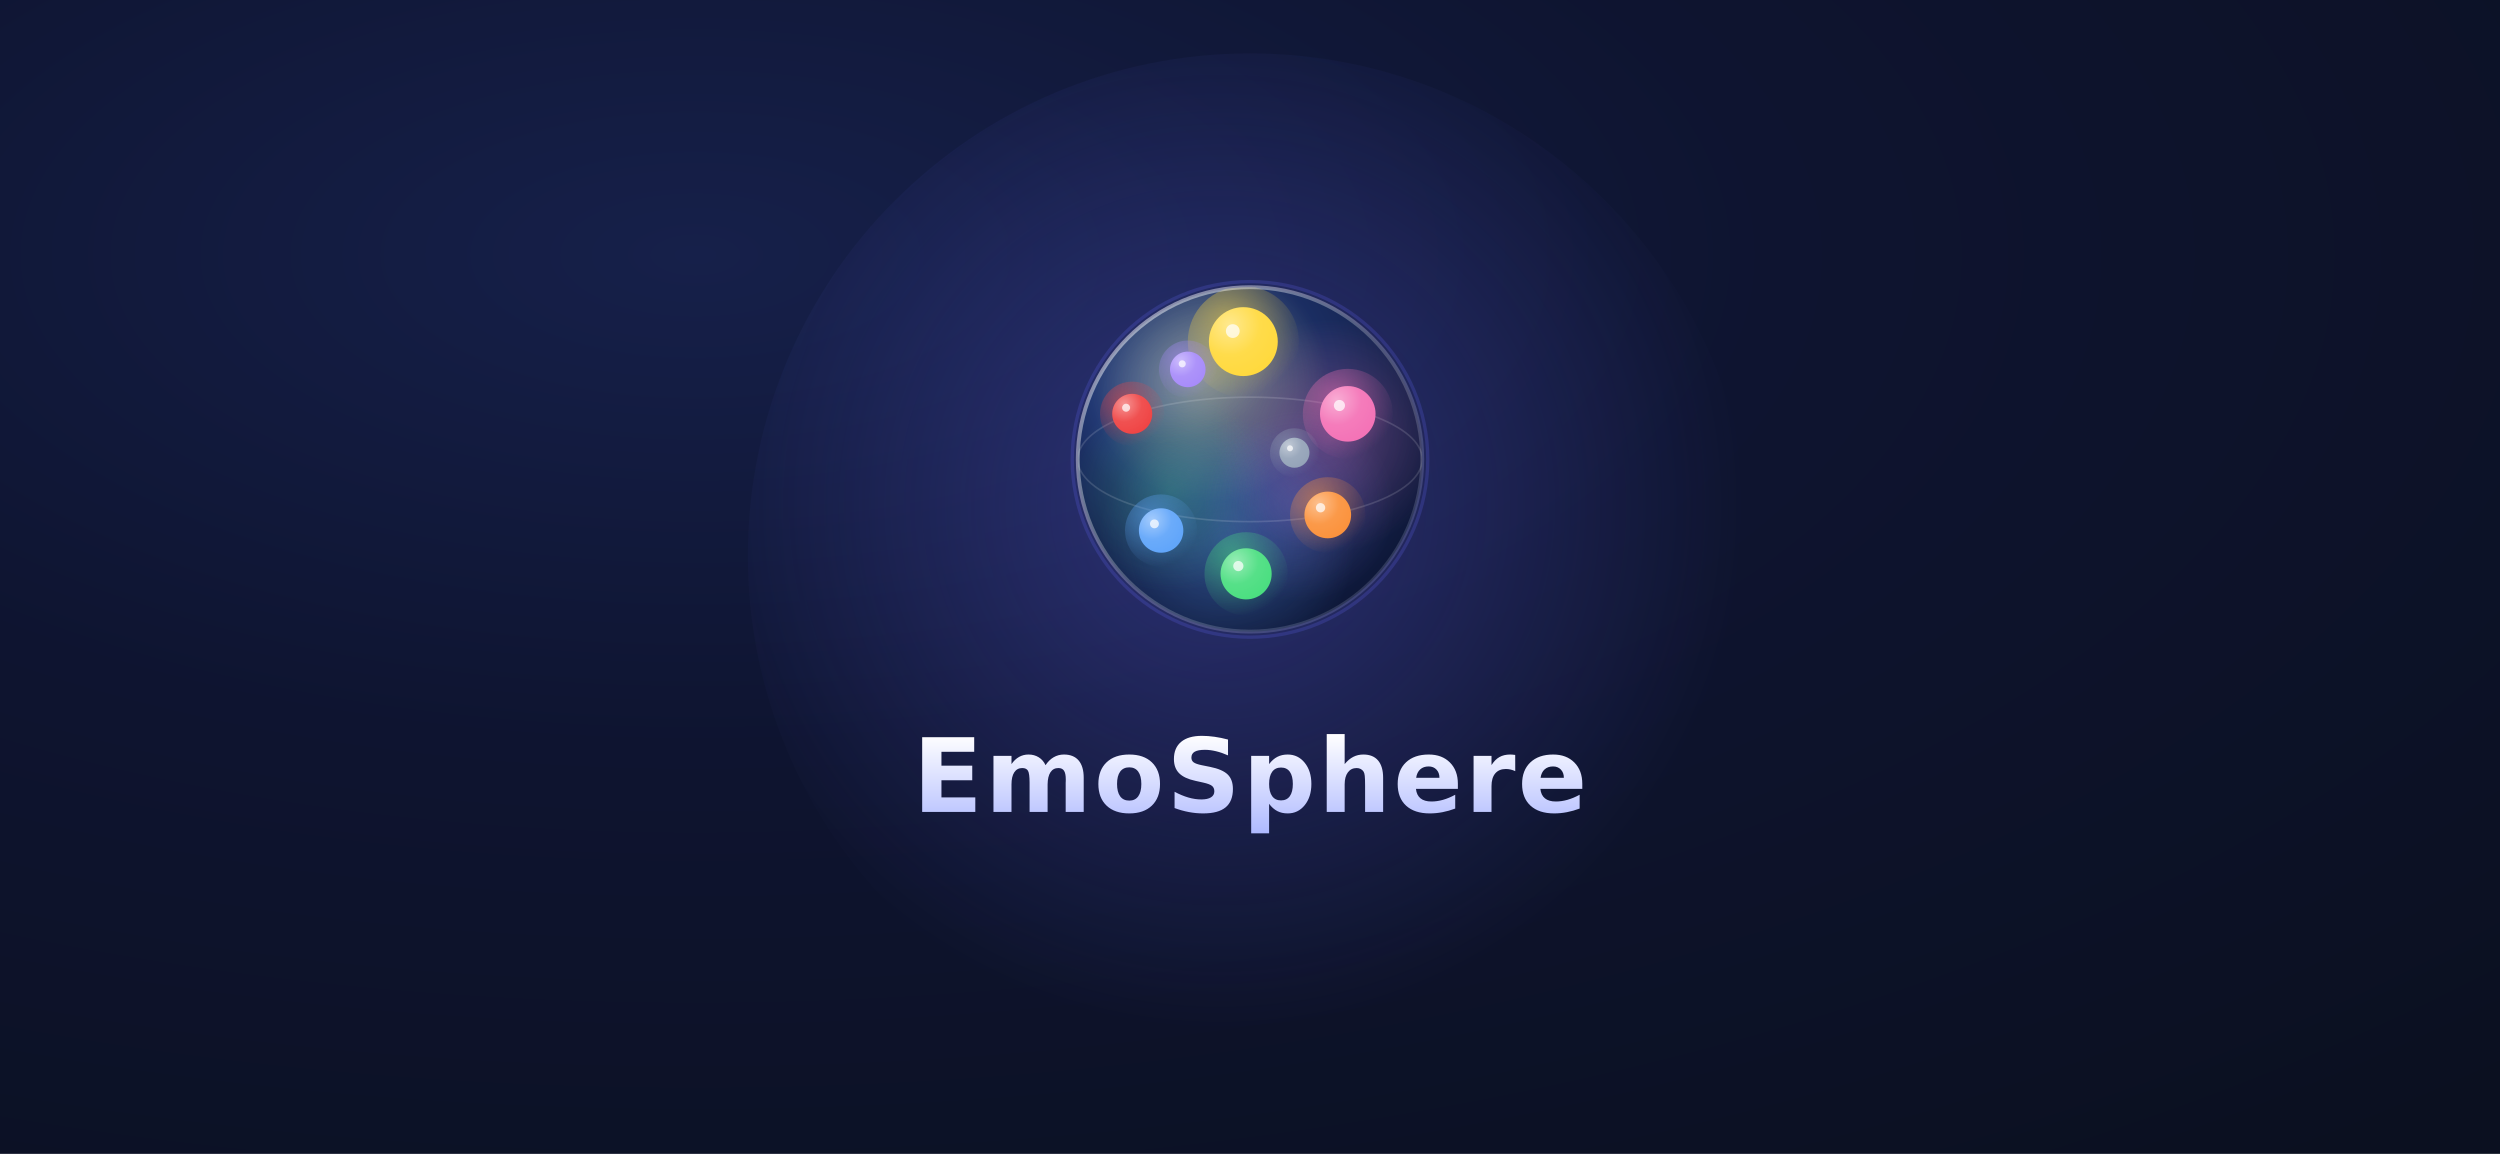
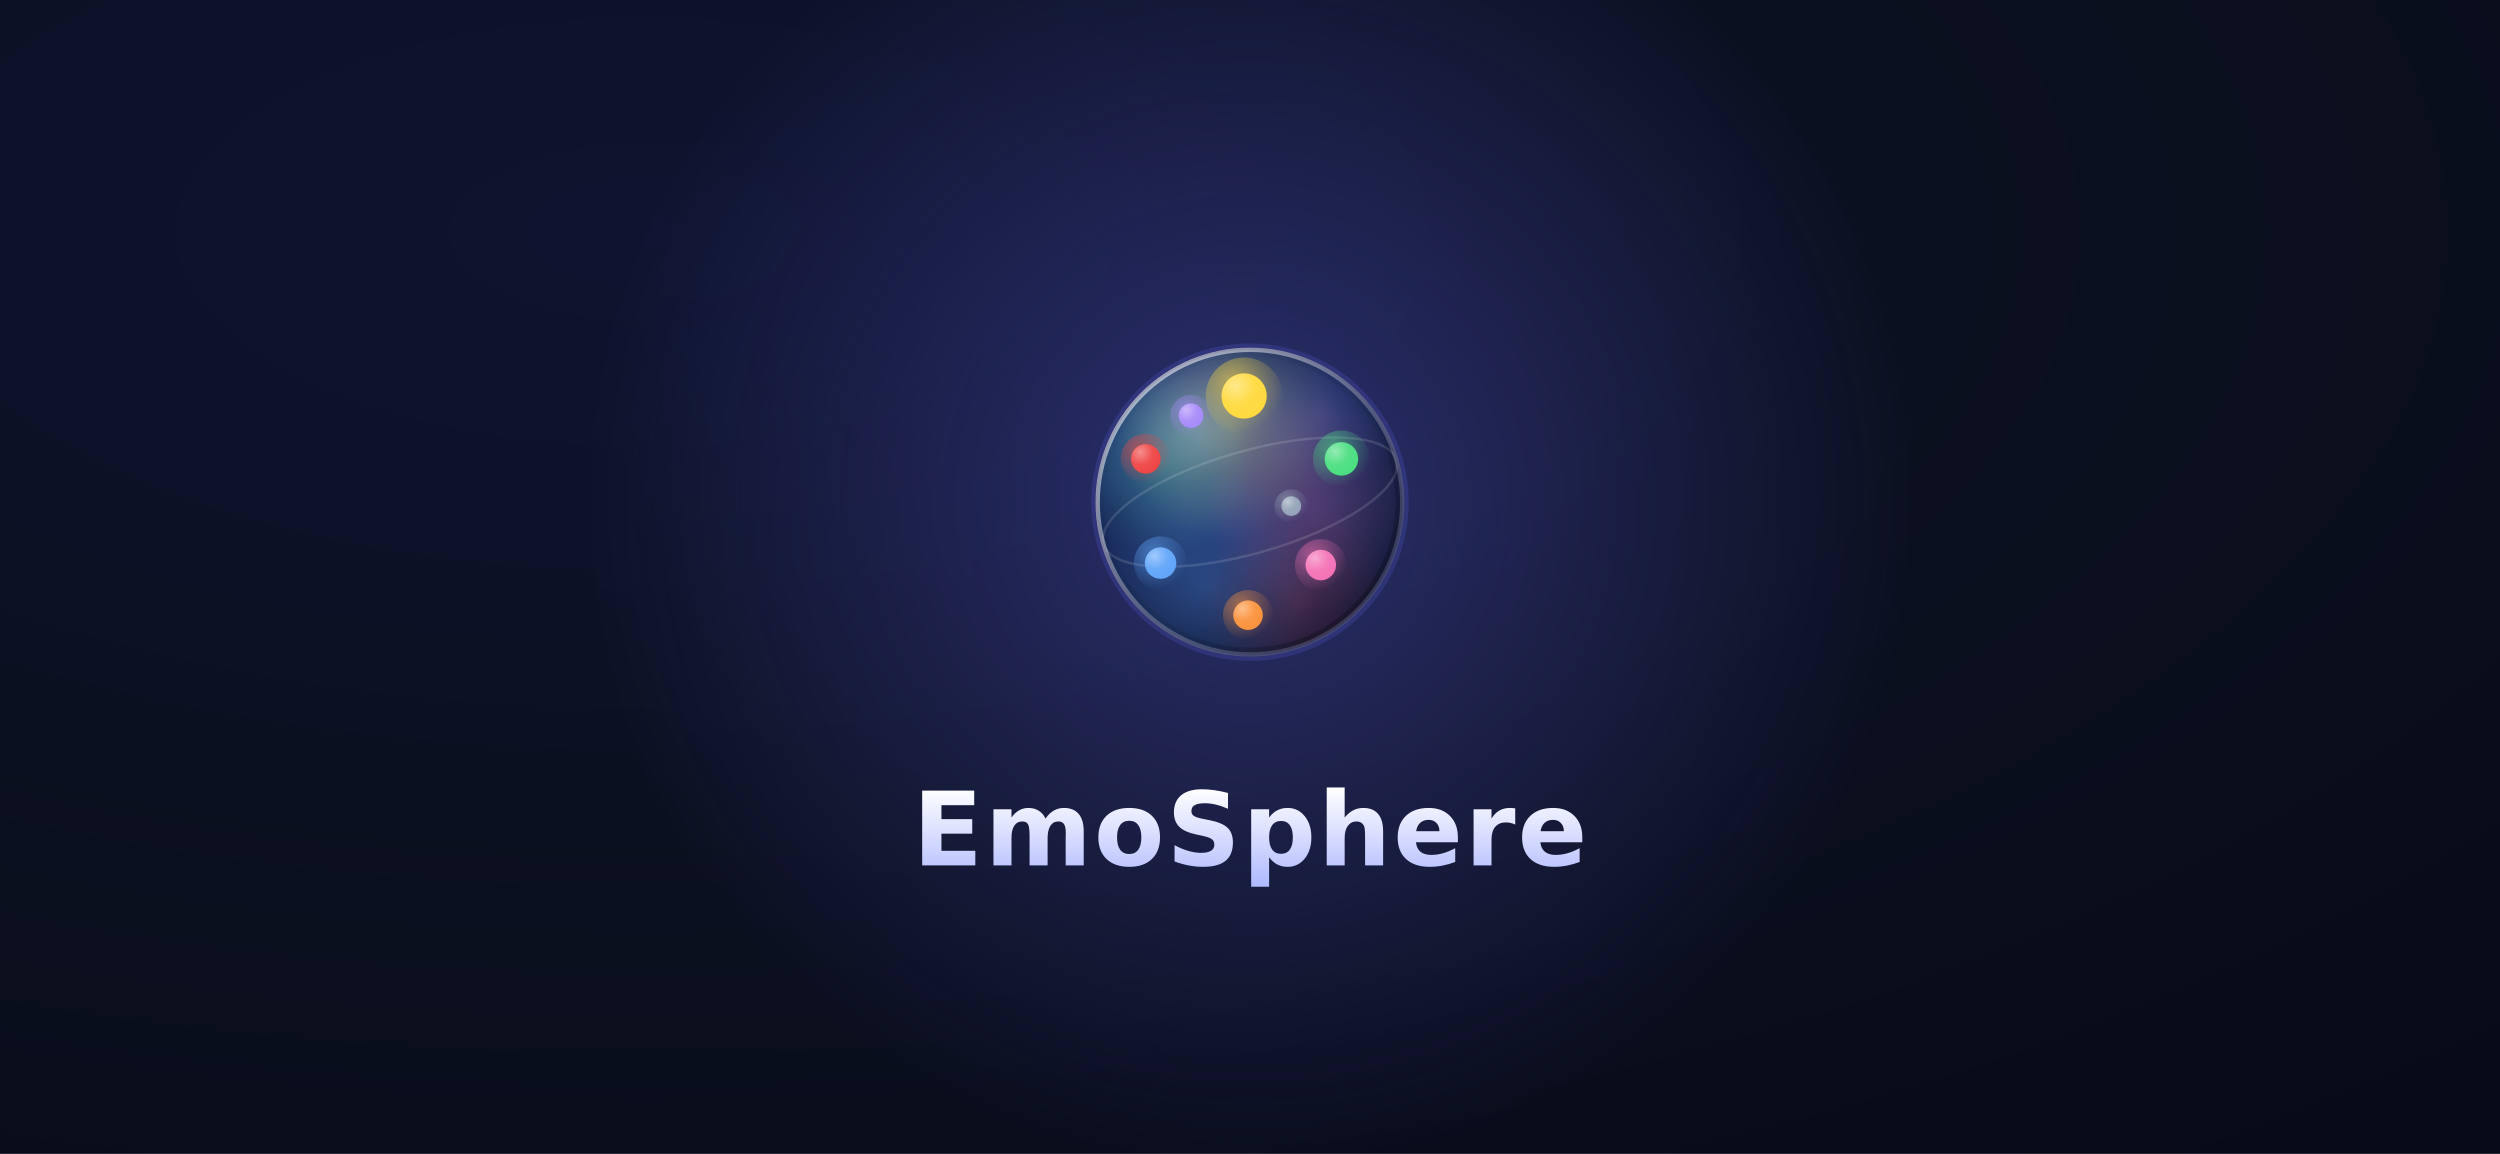
<svg xmlns="http://www.w3.org/2000/svg" width="2340" height="1080" viewBox="0 0 2340 1080">
  <defs>
-     <radialGradient id="bg" cx="28%" cy="22%" r="102%">
-       <stop offset="0%" stop-color="#16204A" />
-       <stop offset="42%" stop-color="#0E1430" />
-       <stop offset="100%" stop-color="#0B1020" />
+     <radialGradient id="bg" cx="26%" cy="20%" r="108%">
+       <stop offset="0%" stop-color="#0E1430" />
+       <stop offset="46%" stop-color="#0B1020" />
+       <stop offset="100%" stop-color="#070A18" />
    </radialGradient>
-     <radialGradient id="halo" cx="47%" cy="45%" r="52%">
-       <stop offset="0%" stop-color="#6366F1" stop-opacity="0.34" />
+     <radialGradient id="halo" cx="50%" cy="50%" r="50%">
+       <stop offset="0%" stop-color="#6366F1" stop-opacity="0.36" />
      <stop offset="100%" stop-color="#6366F1" stop-opacity="0" />
    </radialGradient>
-     <radialGradient id="sph" cx="34%" cy="28%" r="84%">
+     <radialGradient id="sph" cx="33%" cy="27%" r="86%">
      <stop offset="0%" stop-color="#3E63B4" />
      <stop offset="45%" stop-color="#1B2E63" />
      <stop offset="100%" stop-color="#0B1330" />
    </radialGradient>
-     <linearGradient id="rim" x1="230" y1="230" x2="800" y2="810" gradientUnits="userSpaceOnUse">
-       <stop offset="0%" stop-color="#FFFFFF" stop-opacity="0.55" />
-       <stop offset="50%" stop-color="#FFFFFF" stop-opacity="0.22" />
-       <stop offset="100%" stop-color="#A9B6F0" stop-opacity="0.16" />
+     <linearGradient id="rim" x1="250" y1="240" x2="790" y2="800" gradientUnits="userSpaceOnUse">
+       <stop offset="0%" stop-color="#FFFFFF" stop-opacity="0.62" />
+       <stop offset="52%" stop-color="#FFFFFF" stop-opacity="0.24" />
+       <stop offset="100%" stop-color="#A9B6F0" stop-opacity="0.18" />
    </linearGradient>
-     <radialGradient id="dotlight" cx="30%" cy="26%" r="80%">
-       <stop offset="0%" stop-color="#FFFFFF" stop-opacity="0.42" />
-       <stop offset="55%" stop-color="#FFFFFF" stop-opacity="0.07" />
+     <linearGradient id="rimshade" x1="250" y1="240" x2="790" y2="800" gradientUnits="userSpaceOnUse">
+       <stop offset="0%" stop-color="#05070F" stop-opacity="0" />
+       <stop offset="60%" stop-color="#05070F" stop-opacity="0.10" />
+       <stop offset="100%" stop-color="#05070F" stop-opacity="0.42" />
+     </linearGradient>
+     <radialGradient id="dotlight" cx="31%" cy="27%" r="78%">
+       <stop offset="0%" stop-color="#FFFFFF" stop-opacity="0.40" />
+       <stop offset="55%" stop-color="#FFFFFF" stop-opacity="0.06" />
      <stop offset="100%" stop-color="#FFFFFF" stop-opacity="0" />
    </radialGradient>
    <radialGradient id="spechilite">
-       <stop offset="0%" stop-color="#FFFFFF" stop-opacity="0.10" />
+       <stop offset="0%" stop-color="#FFFFFF" stop-opacity="0.11" />
      <stop offset="100%" stop-color="#FFFFFF" stop-opacity="0" />
    </radialGradient>
    <linearGradient id="wm" x1="0" y1="0" x2="0" y2="1">
      <stop offset="0%" stop-color="#FFFFFF" />
      <stop offset="100%" stop-color="#AEB9FF" />
    </linearGradient>
+     <radialGradient id="neb0">
+       <stop offset="0%" stop-color="#FFD93D" stop-opacity="0.9" />
+       <stop offset="100%" stop-color="#FFD93D" stop-opacity="0" />
+     </radialGradient>
+     <radialGradient id="neb1">
+       <stop offset="0%" stop-color="#F472B6" stop-opacity="0.9" />
+       <stop offset="100%" stop-color="#F472B6" stop-opacity="0" />
+     </radialGradient>
+     <radialGradient id="neb2">
+       <stop offset="0%" stop-color="#60A5FA" stop-opacity="0.9" />
+       <stop offset="100%" stop-color="#60A5FA" stop-opacity="0" />
+     </radialGradient>
+     <radialGradient id="neb3">
+       <stop offset="0%" stop-color="#4ADE80" stop-opacity="0.9" />
+       <stop offset="100%" stop-color="#4ADE80" stop-opacity="0" />
+     </radialGradient>
+     <radialGradient id="neb4">
+       <stop offset="0%" stop-color="#EF4444" stop-opacity="0.9" />
+       <stop offset="100%" stop-color="#EF4444" stop-opacity="0" />
+     </radialGradient>
+     <radialGradient id="neb5">
+       <stop offset="0%" stop-color="#A78BFA" stop-opacity="0.9" />
+       <stop offset="100%" stop-color="#A78BFA" stop-opacity="0" />
+     </radialGradient>
+     <radialGradient id="glow0" cx="35%" cy="30%" r="70%">
+       <stop offset="0%" stop-color="#FFD93D" stop-opacity="0.55" />
+       <stop offset="100%" stop-color="#FFD93D" stop-opacity="0" />
+     </radialGradient>
+     <radialGradient id="glow1" cx="35%" cy="30%" r="70%">
+       <stop offset="0%" stop-color="#4ADE80" stop-opacity="0.55" />
+       <stop offset="100%" stop-color="#4ADE80" stop-opacity="0" />
+     </radialGradient>
+     <radialGradient id="glow2" cx="35%" cy="30%" r="70%">
+       <stop offset="0%" stop-color="#60A5FA" stop-opacity="0.55" />
+       <stop offset="100%" stop-color="#60A5FA" stop-opacity="0" />
+     </radialGradient>
+     <radialGradient id="glow3" cx="35%" cy="30%" r="70%">
+       <stop offset="0%" stop-color="#F472B6" stop-opacity="0.55" />
+       <stop offset="100%" stop-color="#F472B6" stop-opacity="0" />
+     </radialGradient>
+     <radialGradient id="glow4" cx="35%" cy="30%" r="70%">
+       <stop offset="0%" stop-color="#FB923C" stop-opacity="0.55" />
+       <stop offset="100%" stop-color="#FB923C" stop-opacity="0" />
+     </radialGradient>
+     <radialGradient id="glow5" cx="35%" cy="30%" r="70%">
+       <stop offset="0%" stop-color="#EF4444" stop-opacity="0.55" />
+       <stop offset="100%" stop-color="#EF4444" stop-opacity="0" />
+     </radialGradient>
+     <radialGradient id="glow6" cx="35%" cy="30%" r="70%">
+       <stop offset="0%" stop-color="#A78BFA" stop-opacity="0.55" />
+       <stop offset="100%" stop-color="#A78BFA" stop-opacity="0" />
+     </radialGradient>
+     <radialGradient id="glow7" cx="35%" cy="30%" r="70%">
+       <stop offset="0%" stop-color="#94A3B8" stop-opacity="0.55" />
+       <stop offset="100%" stop-color="#94A3B8" stop-opacity="0" />
+     </radialGradient>
    <clipPath id="clip">
      <circle cx="512" cy="512" r="310" />
    </clipPath>
-     <radialGradient id="neb_joy">
-       <stop offset="0%" stop-color="#FFD93D" stop-opacity="0.34" />
-       <stop offset="100%" stop-color="#FFD93D" stop-opacity="0" />
-     </radialGradient>
-     <radialGradient id="neb_love">
-       <stop offset="0%" stop-color="#F472B6" stop-opacity="0.3" />
-       <stop offset="100%" stop-color="#F472B6" stop-opacity="0" />
-     </radialGradient>
-     <radialGradient id="neb_sad">
-       <stop offset="0%" stop-color="#60A5FA" stop-opacity="0.3" />
-       <stop offset="100%" stop-color="#60A5FA" stop-opacity="0" />
-     </radialGradient>
-     <radialGradient id="neb_calm">
-       <stop offset="0%" stop-color="#4ADE80" stop-opacity="0.26" />
-       <stop offset="100%" stop-color="#4ADE80" stop-opacity="0" />
-     </radialGradient>
-     <radialGradient id="neb_fear">
-       <stop offset="0%" stop-color="#A78BFA" stop-opacity="0.22" />
-       <stop offset="100%" stop-color="#A78BFA" stop-opacity="0" />
-     </radialGradient>
-     <radialGradient id="glow_joy" cx="35%" cy="30%" r="72%">
-       <stop offset="0%" stop-color="#FFD93D" stop-opacity="0.50" />
-       <stop offset="100%" stop-color="#FFD93D" stop-opacity="0" />
-     </radialGradient>
-     <radialGradient id="glow_calm" cx="35%" cy="30%" r="72%">
-       <stop offset="0%" stop-color="#4ADE80" stop-opacity="0.50" />
-       <stop offset="100%" stop-color="#4ADE80" stop-opacity="0" />
-     </radialGradient>
-     <radialGradient id="glow_love" cx="35%" cy="30%" r="72%">
-       <stop offset="0%" stop-color="#F472B6" stop-opacity="0.50" />
-       <stop offset="100%" stop-color="#F472B6" stop-opacity="0" />
-     </radialGradient>
-     <radialGradient id="glow_surprise" cx="35%" cy="30%" r="72%">
-       <stop offset="0%" stop-color="#FB923C" stop-opacity="0.50" />
-       <stop offset="100%" stop-color="#FB923C" stop-opacity="0" />
-     </radialGradient>
-     <radialGradient id="glow_sad" cx="35%" cy="30%" r="72%">
-       <stop offset="0%" stop-color="#60A5FA" stop-opacity="0.50" />
-       <stop offset="100%" stop-color="#60A5FA" stop-opacity="0" />
-     </radialGradient>
-     <radialGradient id="glow_anger" cx="35%" cy="30%" r="72%">
-       <stop offset="0%" stop-color="#EF4444" stop-opacity="0.50" />
-       <stop offset="100%" stop-color="#EF4444" stop-opacity="0" />
-     </radialGradient>
-     <radialGradient id="glow_fear" cx="35%" cy="30%" r="72%">
-       <stop offset="0%" stop-color="#A78BFA" stop-opacity="0.50" />
-       <stop offset="100%" stop-color="#A78BFA" stop-opacity="0" />
-     </radialGradient>
-     <radialGradient id="glow_tired" cx="35%" cy="30%" r="72%">
-       <stop offset="0%" stop-color="#94A3B8" stop-opacity="0.50" />
-       <stop offset="100%" stop-color="#94A3B8" stop-opacity="0" />
-     </radialGradient>
  </defs>
  <rect width="2340" height="1080" fill="url(#bg)" />
-   <circle cx="1170" cy="520" r="470" fill="url(#halo)" />
-   <g transform="translate(1170,430) scale(0.52) translate(-512,-512)">
+   <circle cx="1170" cy="470" r="620" fill="url(#halo)" />
+   <g transform="translate(1170,470) scale(0.46) translate(-512,-512)">
    <g clip-path="url(#clip)">
      <circle cx="512" cy="512" r="310" fill="url(#sph)" />
-       <circle cx="440" cy="372" r="216" fill="url(#neb_joy)" />
-       <circle cx="656" cy="470" r="210" fill="url(#neb_love)" />
-       <circle cx="470" cy="664" r="230" fill="url(#neb_sad)" />
-       <circle cx="368" cy="568" r="182" fill="url(#neb_calm)" />
-       <circle cx="600" cy="596" r="172" fill="url(#neb_fear)" />
-       <ellipse cx="512" cy="512" rx="310" ry="112" fill="none" stroke="#FFFFFF" stroke-opacity="0.14" stroke-width="3" />
-       <ellipse cx="416" cy="352" rx="188" ry="112" fill="url(#spechilite)" transform="rotate(-28 416 352)" />
-       <circle cx="500" cy="300" r="100" fill="url(#glow_joy)" />
-       <circle cx="500" cy="300" r="62" fill="#FFD93D" />
-       <circle cx="500" cy="300" r="62" fill="url(#dotlight)" />
-       <circle cx="481" cy="281" r="12.4" fill="#FFFFFF" opacity="0.72" />
-       <circle cx="688" cy="430" r="81" fill="url(#glow_love)" />
-       <circle cx="688" cy="430" r="50" fill="#F472B6" />
-       <circle cx="688" cy="430" r="50" fill="url(#dotlight)" />
-       <circle cx="673" cy="415" r="10.0" fill="#FFFFFF" opacity="0.72" />
-       <circle cx="505" cy="718" r="75" fill="url(#glow_calm)" />
-       <circle cx="505" cy="718" r="46" fill="#4ADE80" />
-       <circle cx="505" cy="718" r="46" fill="url(#dotlight)" />
-       <circle cx="491" cy="704" r="9.2" fill="#FFFFFF" opacity="0.72" />
-       <circle cx="652" cy="612" r="68" fill="url(#glow_surprise)" />
-       <circle cx="652" cy="612" r="42" fill="#FB923C" />
-       <circle cx="652" cy="612" r="42" fill="url(#dotlight)" />
-       <circle cx="639" cy="599" r="8.4" fill="#FFFFFF" opacity="0.72" />
-       <circle cx="352" cy="640" r="65" fill="url(#glow_sad)" />
-       <circle cx="352" cy="640" r="40" fill="#60A5FA" />
-       <circle cx="352" cy="640" r="40" fill="url(#dotlight)" />
-       <circle cx="340" cy="628" r="8.0" fill="#FFFFFF" opacity="0.72" />
-       <circle cx="300" cy="430" r="58" fill="url(#glow_anger)" />
-       <circle cx="300" cy="430" r="36" fill="#EF4444" />
-       <circle cx="300" cy="430" r="36" fill="url(#dotlight)" />
-       <circle cx="289" cy="419" r="7.2" fill="#FFFFFF" opacity="0.72" />
-       <circle cx="400" cy="350" r="52" fill="url(#glow_fear)" />
-       <circle cx="400" cy="350" r="32" fill="#A78BFA" />
-       <circle cx="400" cy="350" r="32" fill="url(#dotlight)" />
-       <circle cx="390" cy="340" r="6.4" fill="#FFFFFF" opacity="0.72" />
-       <circle cx="592" cy="500" r="44" fill="url(#glow_tired)" />
-       <circle cx="592" cy="500" r="27" fill="#94A3B8" />
-       <circle cx="592" cy="500" r="27" fill="url(#dotlight)" />
-       <circle cx="584" cy="492" r="5.4" fill="#FFFFFF" opacity="0.72" />
+       <circle cx="470" cy="360" r="230" fill="url(#neb0)" opacity="0.333" />
+       <circle cx="640" cy="520" r="220" fill="url(#neb1)" opacity="0.289" />
+       <circle cx="420" cy="680" r="235" fill="url(#neb2)" opacity="0.289" />
+       <circle cx="330" cy="430" r="190" fill="url(#neb3)" opacity="0.244" />
+       <circle cx="610" cy="720" r="200" fill="url(#neb4)" opacity="0.222" />
+       <circle cx="660" cy="330" r="160" fill="url(#neb5)" opacity="0.222" />
+       <ellipse cx="512" cy="512" rx="310" ry="104" fill="none" stroke="#FFFFFF" stroke-opacity="0.13" stroke-width="5" transform="rotate(-16 512 512)" />
+       <ellipse cx="412" cy="348" rx="186" ry="110" fill="url(#spechilite)" transform="rotate(-28 412 348)" />
+       <circle cx="500" cy="296" r="78.2" fill="url(#glow0)" />
+       <circle cx="500" cy="296" r="46" fill="#FFD93D" />
+       <circle cx="500" cy="296" r="46" fill="url(#dotlight)" />
+       <circle cx="698" cy="424" r="57.8" fill="url(#glow1)" />
+       <circle cx="698" cy="424" r="34" fill="#4ADE80" />
+       <circle cx="698" cy="424" r="34" fill="url(#dotlight)" />
+       <circle cx="330" cy="636" r="54.4" fill="url(#glow2)" />
+       <circle cx="330" cy="636" r="32" fill="#60A5FA" />
+       <circle cx="330" cy="636" r="32" fill="url(#dotlight)" />
+       <circle cx="656" cy="640" r="52.7" fill="url(#glow3)" />
+       <circle cx="656" cy="640" r="31" fill="#F472B6" />
+       <circle cx="656" cy="640" r="31" fill="url(#dotlight)" />
+       <circle cx="508" cy="742" r="51.0" fill="url(#glow4)" />
+       <circle cx="508" cy="742" r="30" fill="#FB923C" />
+       <circle cx="508" cy="742" r="30" fill="url(#dotlight)" />
+       <circle cx="300" cy="424" r="51.0" fill="url(#glow5)" />
+       <circle cx="300" cy="424" r="30" fill="#EF4444" />
+       <circle cx="300" cy="424" r="30" fill="url(#dotlight)" />
+       <circle cx="392" cy="336" r="42.5" fill="url(#glow6)" />
+       <circle cx="392" cy="336" r="25" fill="#A78BFA" />
+       <circle cx="392" cy="336" r="25" fill="url(#dotlight)" />
+       <circle cx="596" cy="520" r="34.0" fill="url(#glow7)" />
+       <circle cx="596" cy="520" r="20" fill="#94A3B8" />
+       <circle cx="596" cy="520" r="20" fill="url(#dotlight)" />
    </g>
+     <circle cx="512" cy="512" r="304" fill="none" stroke="url(#rimshade)" stroke-width="16" />
+     <circle cx="512" cy="512" r="310" fill="none" stroke="url(#rim)" stroke-width="9" />
+     <circle cx="512" cy="512" r="319" fill="none" stroke="#6366F1" stroke-opacity="0.20" stroke-width="8" />
  </g>
-   <g transform="translate(1170,430) scale(0.52) translate(-512,-512)">
-     <circle cx="512" cy="512" r="310" fill="none" stroke="url(#rim)" stroke-width="7" />
-     <circle cx="512" cy="512" r="320" fill="none" stroke="#6366F1" stroke-opacity="0.22" stroke-width="6" />
-   </g>
-   <text x="1170" y="760" text-anchor="middle" font-family="DejaVu Sans" font-weight="bold" font-size="96" letter-spacing="2" fill="url(#wm)">EmoSphere</text>
+   <text x="1170" y="810" text-anchor="middle" font-family="DejaVu Sans" font-weight="bold" font-size="96" letter-spacing="2" fill="url(#wm)">EmoSphere</text>
</svg>
